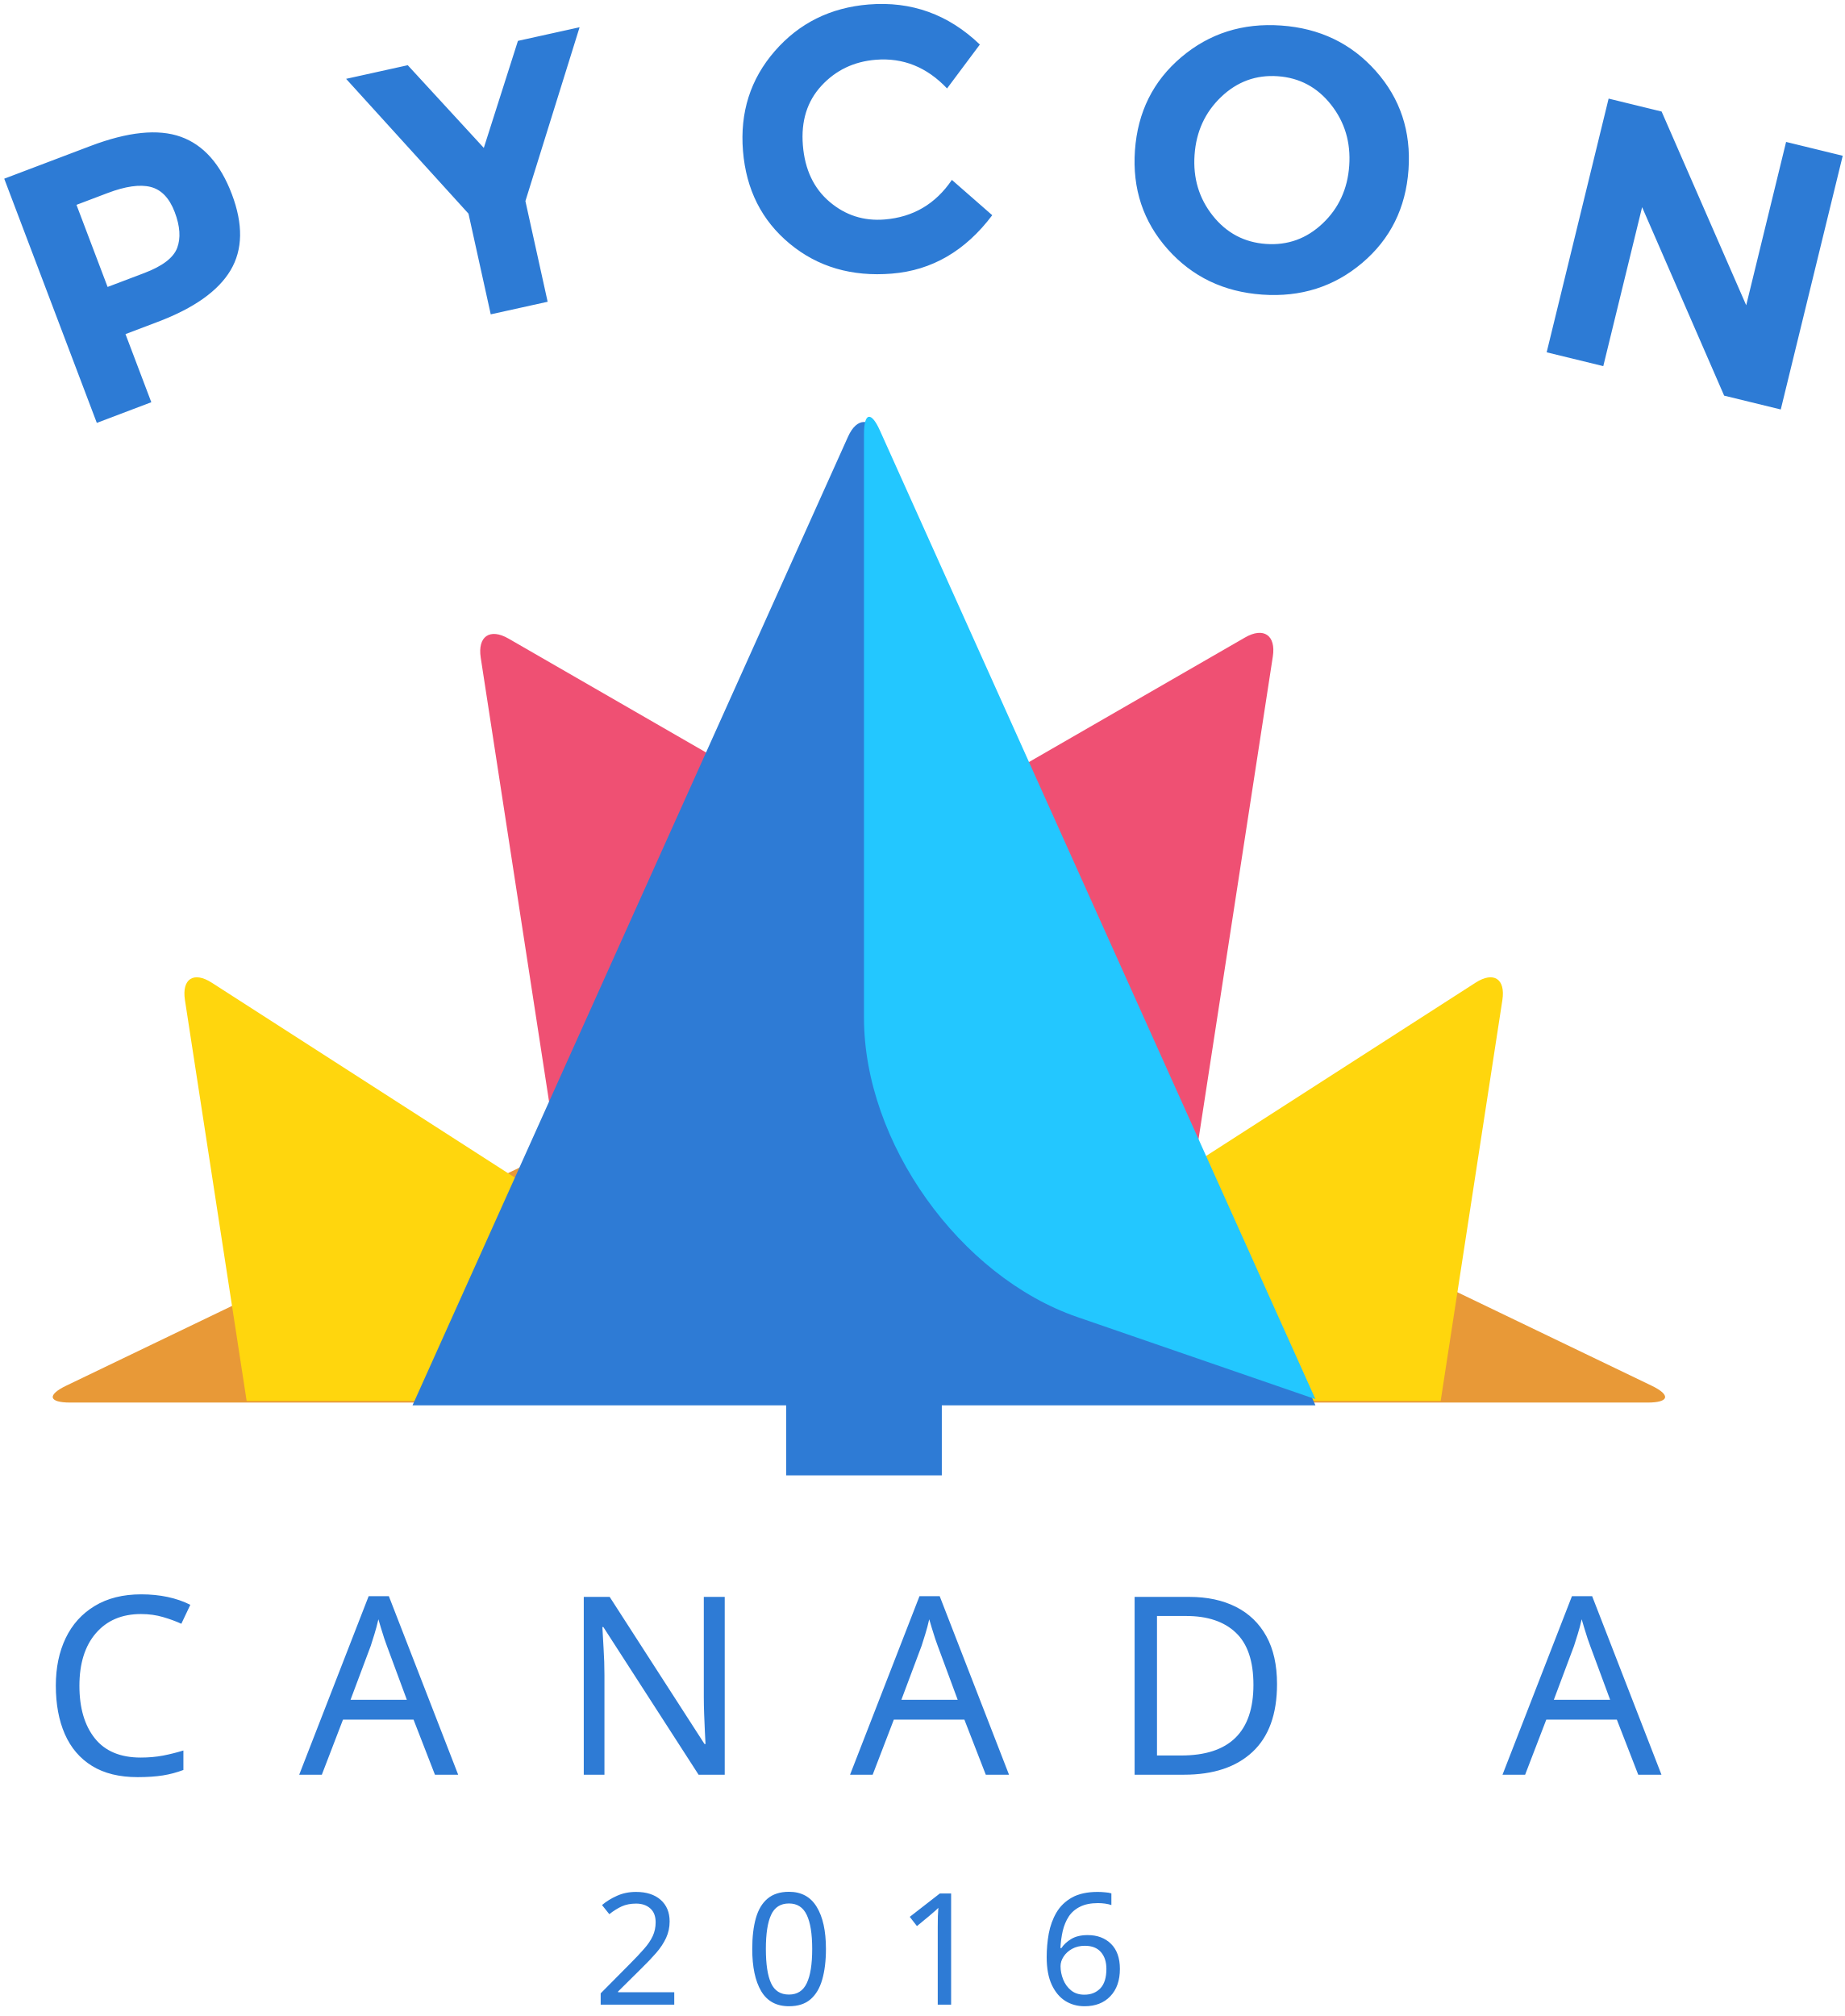
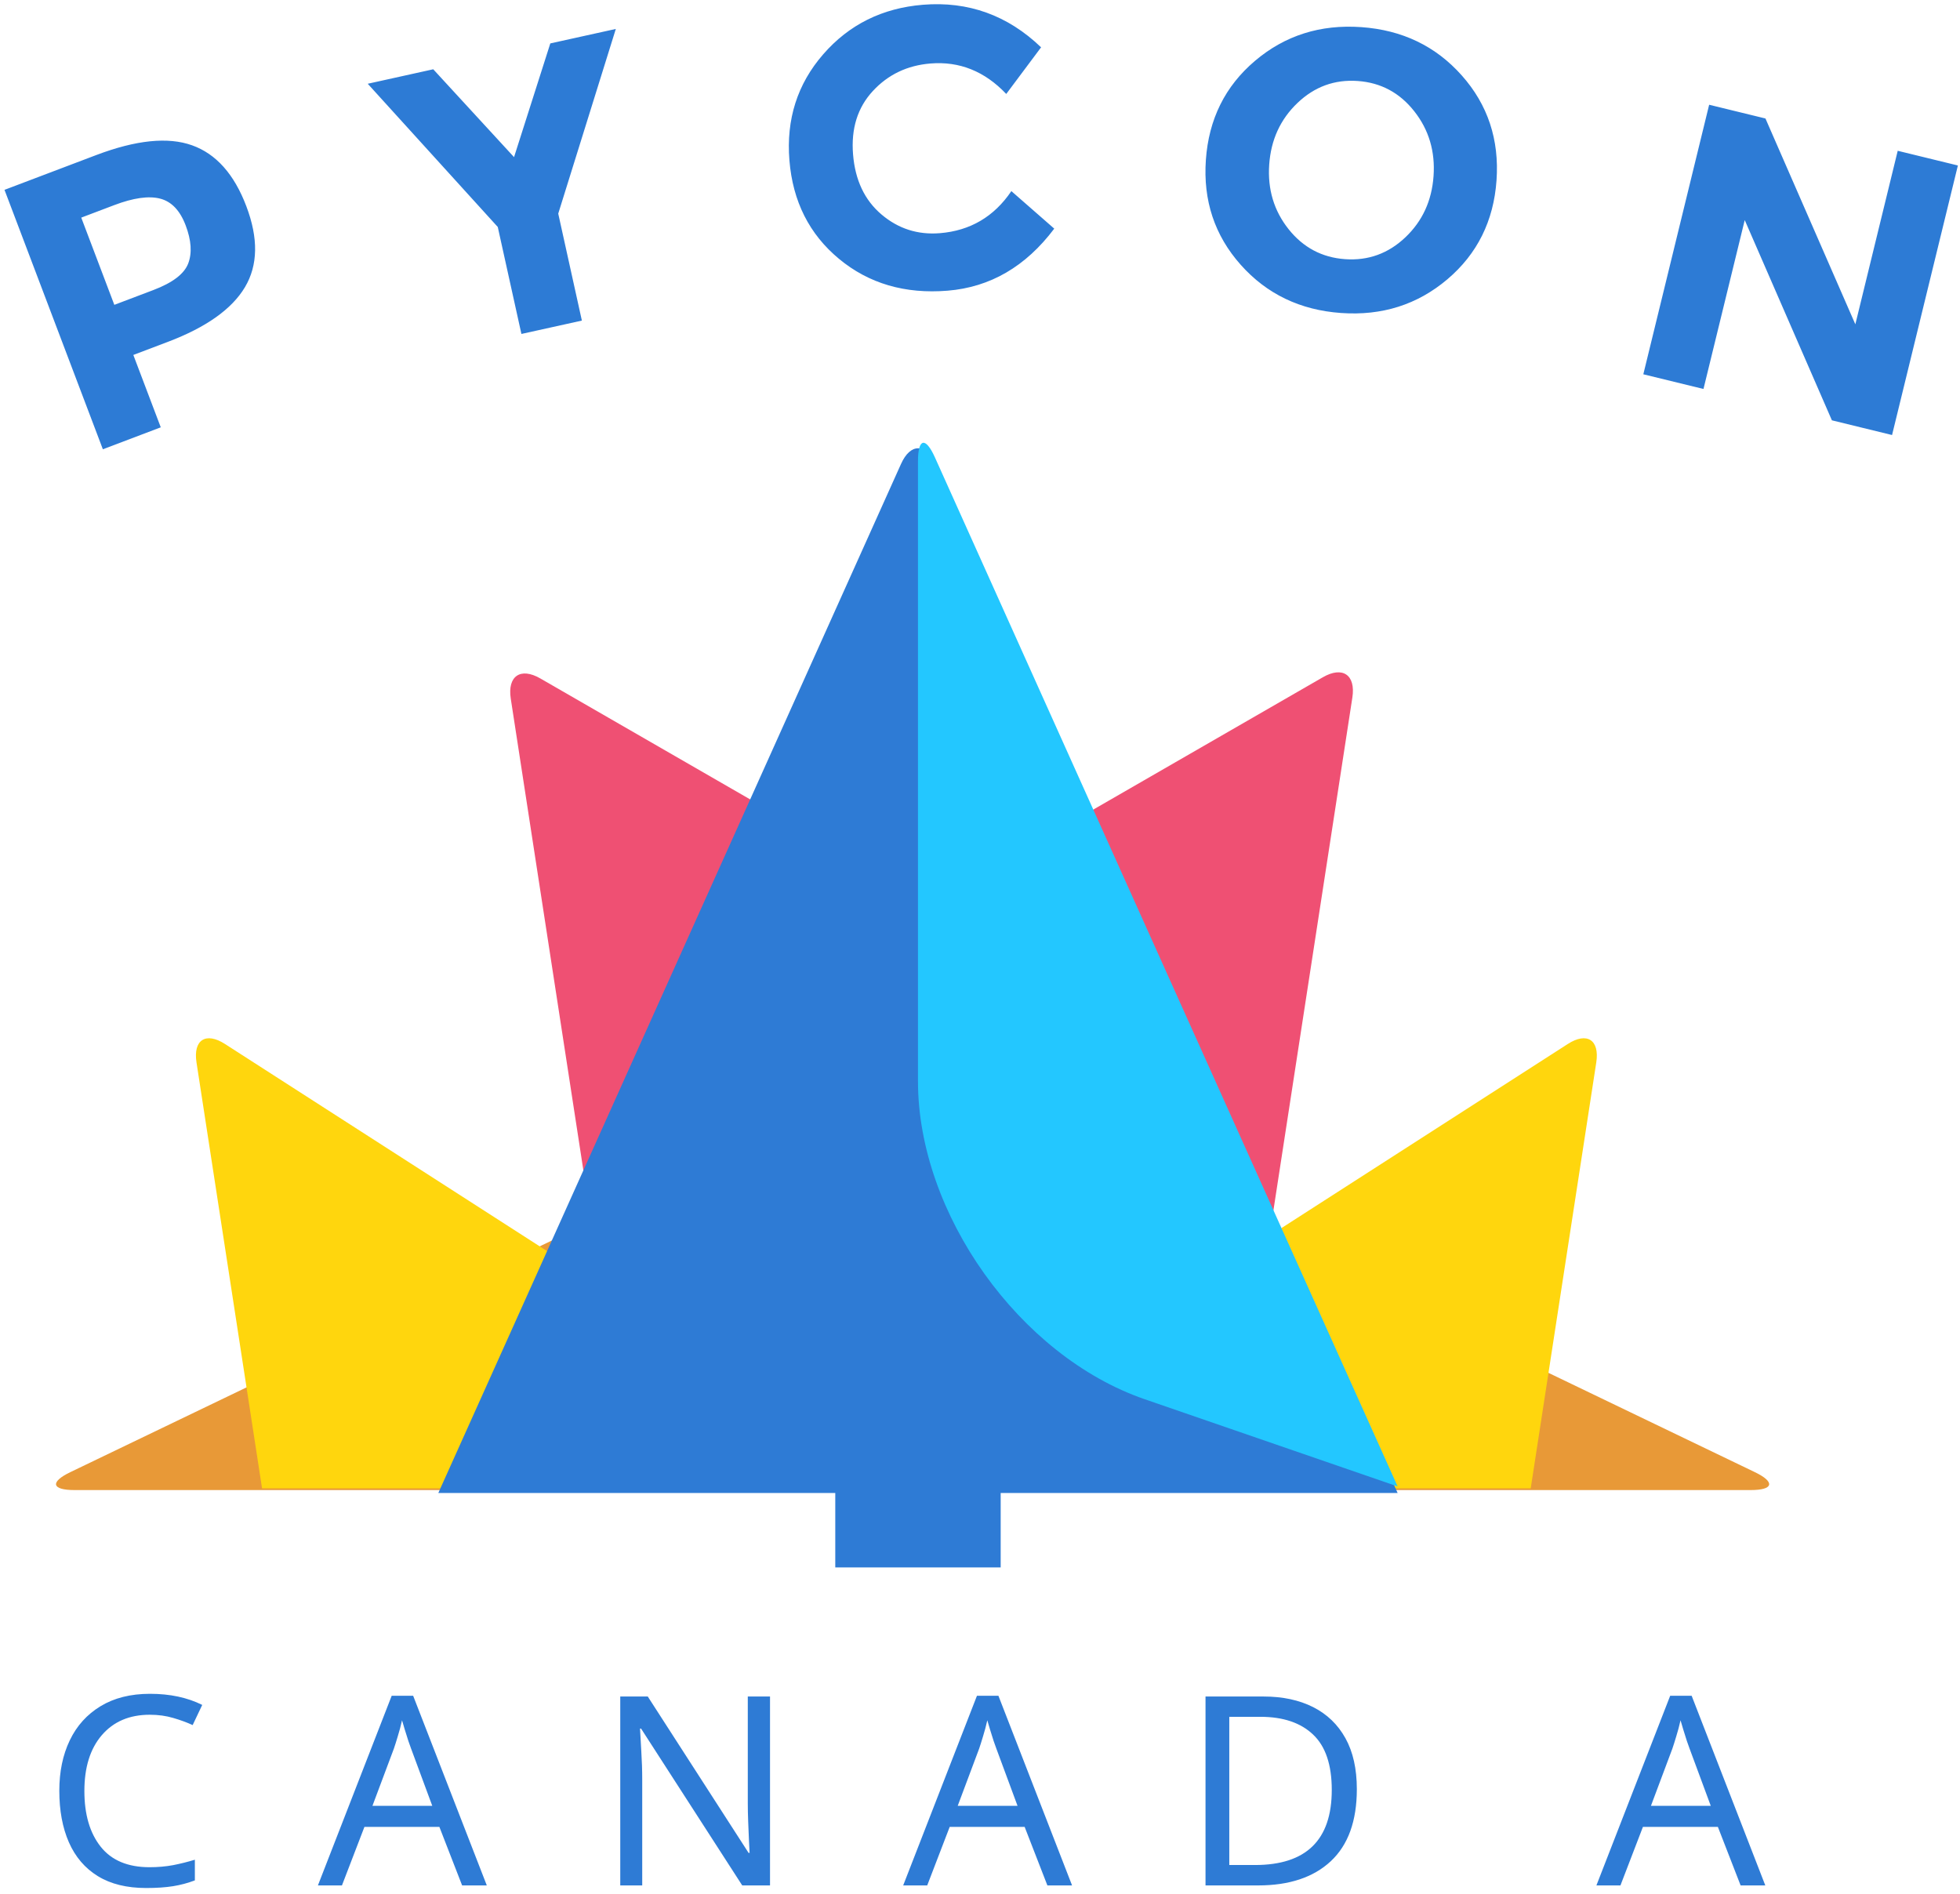
- <svg xmlns="http://www.w3.org/2000/svg" width="237px" height="259px" viewBox="0 0 237 259" version="1.1">
+ <svg xmlns="http://www.w3.org/2000/svg" width="237px" height="229px" viewBox="0 0 237 229" version="1.1">
  <defs />
  <g id="Logo" stroke="none" stroke-width="1" fill="none" fill-rule="evenodd">
-     <g id="Group" transform="translate(0, -2)">
+     <g id="Group-2" transform="translate(0, -2)">
      <text id="CANADA-Copy-17" font-family="Montserrat-Regular, Montserrat" font-size="32" font-weight="normal" letter-spacing="13" fill="#2E7BD5">
        <tspan x="5.22" y="230">CANAD</tspan>
        <tspan x="193.036" y="230">A</tspan>
      </text>
-       <text id="2016-copy-8" font-family="Montserrat-Regular, Montserrat" font-size="20" font-weight="normal" letter-spacing="8" fill="#2E7BD5">
-         <tspan x="76.22" y="259.544">201</tspan>
-         <tspan x="133.38" y="259.544">6</tspan>
-       </text>
      <path d="M23.044,21.234 C25.97,22.219 28.201,24.636 29.738,28.485 C31.274,32.334 31.276,35.597 29.744,38.276 C28.212,40.955 25.143,43.214 20.537,45.053 L16.391,46.708 L19.861,55.401 L12.907,58.177 L0.467,27.017 L11.478,22.621 C16.263,20.711 20.118,20.248 23.044,21.234 L23.044,21.234 Z M22.834,35.531 C23.292,34.262 23.163,32.729 22.445,30.931 C21.727,29.133 20.674,28.072 19.287,27.747 C17.9,27.422 16.062,27.717 13.774,28.63 L9.806,30.214 L13.988,40.69 L18.669,38.821 C20.987,37.896 22.375,36.799 22.834,35.531 L22.834,35.531 Z M70.548,41.607 L63.266,43.35 L60.182,30.466 L44.159,13.424 L52.049,11.535 L62.002,21.986 L66.146,8.161 L74.036,6.273 L67.465,28.723 L70.548,41.607 Z M113.65,30.282 C117.312,29.919 120.162,28.174 122.2,25.046 L127.464,29.493 C124.097,34.136 119.842,36.711 114.699,37.22 C109.556,37.729 105.16,36.524 101.511,33.605 C97.861,30.686 95.792,26.751 95.302,21.799 C94.812,16.848 96.098,12.548 99.162,8.901 C102.226,5.253 106.21,3.187 111.114,2.701 C116.591,2.159 121.383,3.791 125.49,7.597 L121.376,13.31 C118.73,10.614 115.655,9.439 112.152,9.786 C109.35,10.063 107.044,11.215 105.235,13.244 C103.426,15.272 102.675,17.838 102.983,20.943 C103.29,24.048 104.476,26.446 106.541,28.139 C108.605,29.832 110.975,30.546 113.65,30.282 L113.65,30.282 Z M170.739,14.538 C168.933,12.327 166.633,11.148 163.836,11 C161.04,10.852 158.628,11.782 156.599,13.789 C154.57,15.797 153.476,18.294 153.318,21.282 C153.16,24.27 153.984,26.861 155.791,29.056 C157.597,31.25 159.899,32.422 162.695,32.57 C165.491,32.718 167.903,31.796 169.931,29.804 C171.959,27.813 173.052,25.323 173.21,22.335 C173.369,19.347 172.545,16.748 170.739,14.538 L170.739,14.538 Z M162.326,39.087 C157.373,38.825 153.29,36.951 150.078,33.464 C146.866,29.977 145.39,25.773 145.65,20.852 C145.911,15.931 147.822,11.907 151.384,8.778 C154.947,5.65 159.204,4.217 164.158,4.48 C169.111,4.742 173.193,6.616 176.405,10.103 C179.618,13.59 181.093,17.794 180.833,22.715 C180.572,27.636 178.661,31.66 175.099,34.788 C171.536,37.916 167.279,39.349 162.326,39.087 L162.326,39.087 Z M229.275,18.3 L236.58,19.949 L229.19,52.678 L221.886,51.028 L210.925,27 L206.294,47.508 L198.99,45.859 L206.38,13.131 L213.216,14.674 L224.518,39.37 L229.275,18.3 Z" id="PYCON-Copy-15" fill="#2D7BD5" transform="translate(118.5233, 30.38869) scale(-1, -1) rotate(-179) translate(-118.5233, -30.38869) " />
-       <path d="M61.761,86.489 C61.341,83.758 62.936,82.66 65.332,84.041 L144.287,129.556 L76.455,181.95 L61.761,86.489 Z" id="Triangle-Copy-20" fill="#EF5073" />
-       <path d="M138.449,144.544 L212.197,180.024 C214.683,181.221 214.461,182.19 211.692,182.19 L76,182.19 L138.449,144.544 Z" id="Triangle-Copy-21" fill="#E89937" />
-       <path d="M66.449,144.544 L140.197,180.024 C142.683,181.221 142.461,182.19 139.692,182.19 L4,182.19 L66.449,144.544 Z" id="Triangle-Copy-22" fill="#E89937" transform="translate(74.34961, 163.3671) scale(-1, 1) translate(-74.34961, -163.3671) " />
-       <path d="M23.76,130.478 C23.34,127.753 24.884,126.755 27.204,128.247 L110.778,181.985 L31.688,181.985 L23.76,130.478 Z" id="Triangle-Copy-23" fill="#FFD60D" />
-       <path d="M106,181.985 L185.091,181.985 L193.019,130.478 C193.438,127.753 191.894,126.755 189.574,128.247 L106,181.985 Z" id="Triangle-Copy-24" fill="#FFD60D" />
-       <path d="M81.345,86.347 C80.925,83.616 82.52,82.519 84.915,83.899 L163.871,129.414 L96.039,181.809 L81.345,86.347 Z" id="Triangle-Copy-25" fill="#EF5073" transform="translate(122.4355, 132.1763) scale(-1, 1) translate(-122.4355, -132.1763) " />
-       <path d="M108.953,58.097 C110.083,55.582 111.917,55.583 113.047,58.097 L169,182.544 L53,182.544 L108.953,58.097 Z" id="Triangle-2-Copy-5" fill="#2E7BD5" />
-       <rect id="Rectangle-Copy" fill="#2E7BD5" x="101" y="181.544" width="20" height="10" />
-       <path d="M111,57.755 C111,54.992 111.917,54.792 113.047,57.306 L169,181.752 L138.408,171.203 C123.271,165.984 111,148.767 111,132.757 L111,57.755 Z" id="Triangle-2-Copy-4" fill="#23C7FF" />
+       <g id="Group" transform="translate(4, 53)">
+         <rect id="Rectangle-Copy" fill="#2E7BD5" x="97" y="128.544" width="20" height="10" />
+         <path d="M57.761,33.489 C57.341,30.758 58.936,29.66 61.332,31.041 L140.287,76.556 L72.455,128.95 L57.761,33.489 Z" id="Triangle-Copy-20" fill="#EF5073" />
+         <path d="M134.449,91.544 L208.197,127.024 C210.683,128.221 210.461,129.19 207.692,129.19 L72,129.19 L134.449,91.544 Z" id="Triangle-Copy-21" fill="#E89937" />
+         <path d="M62.449,91.544 L136.197,127.024 C138.683,128.221 138.461,129.19 135.692,129.19 L0,129.19 L62.449,91.544 Z" id="Triangle-Copy-22" fill="#E89937" transform="translate(70.34961, 110.3671) scale(-1, 1) translate(-70.34961, -110.3671) " />
+         <path d="M19.76,77.478 C19.34,74.753 20.884,73.755 23.204,75.247 L106.778,128.985 L27.688,128.985 L19.76,77.478 Z" id="Triangle-Copy-23" fill="#FFD60D" />
+         <path d="M102,128.985 L181.091,128.985 L189.019,77.478 C189.438,74.753 187.894,73.755 185.574,75.247 L102,128.985 Z" id="Triangle-Copy-24" fill="#FFD60D" />
+         <path d="M77.345,33.347 C76.925,30.616 78.52,29.519 80.915,30.899 L159.871,76.414 L92.039,128.809 L77.345,33.347 Z" id="Triangle-Copy-25" fill="#EF5073" transform="translate(118.4355, 79.17626) scale(-1, 1) translate(-118.4355, -79.17626) " />
+         <path d="M104.953,5.097 C106.083,2.582 107.917,2.583 109.047,5.097 L165,129.544 L49,129.544 L104.953,5.097 Z" id="Triangle-2-Copy-5" fill="#2E7BD5" />
+         <path d="M107,4.755 C107,1.992 107.917,1.792 109.047,4.306 L165,128.752 L134.408,118.203 C119.271,112.984 107,95.767 107,79.757 L107,4.755 Z" id="Triangle-2-Copy-4" fill="#23C7FF" />
+       </g>
    </g>
  </g>
</svg>
